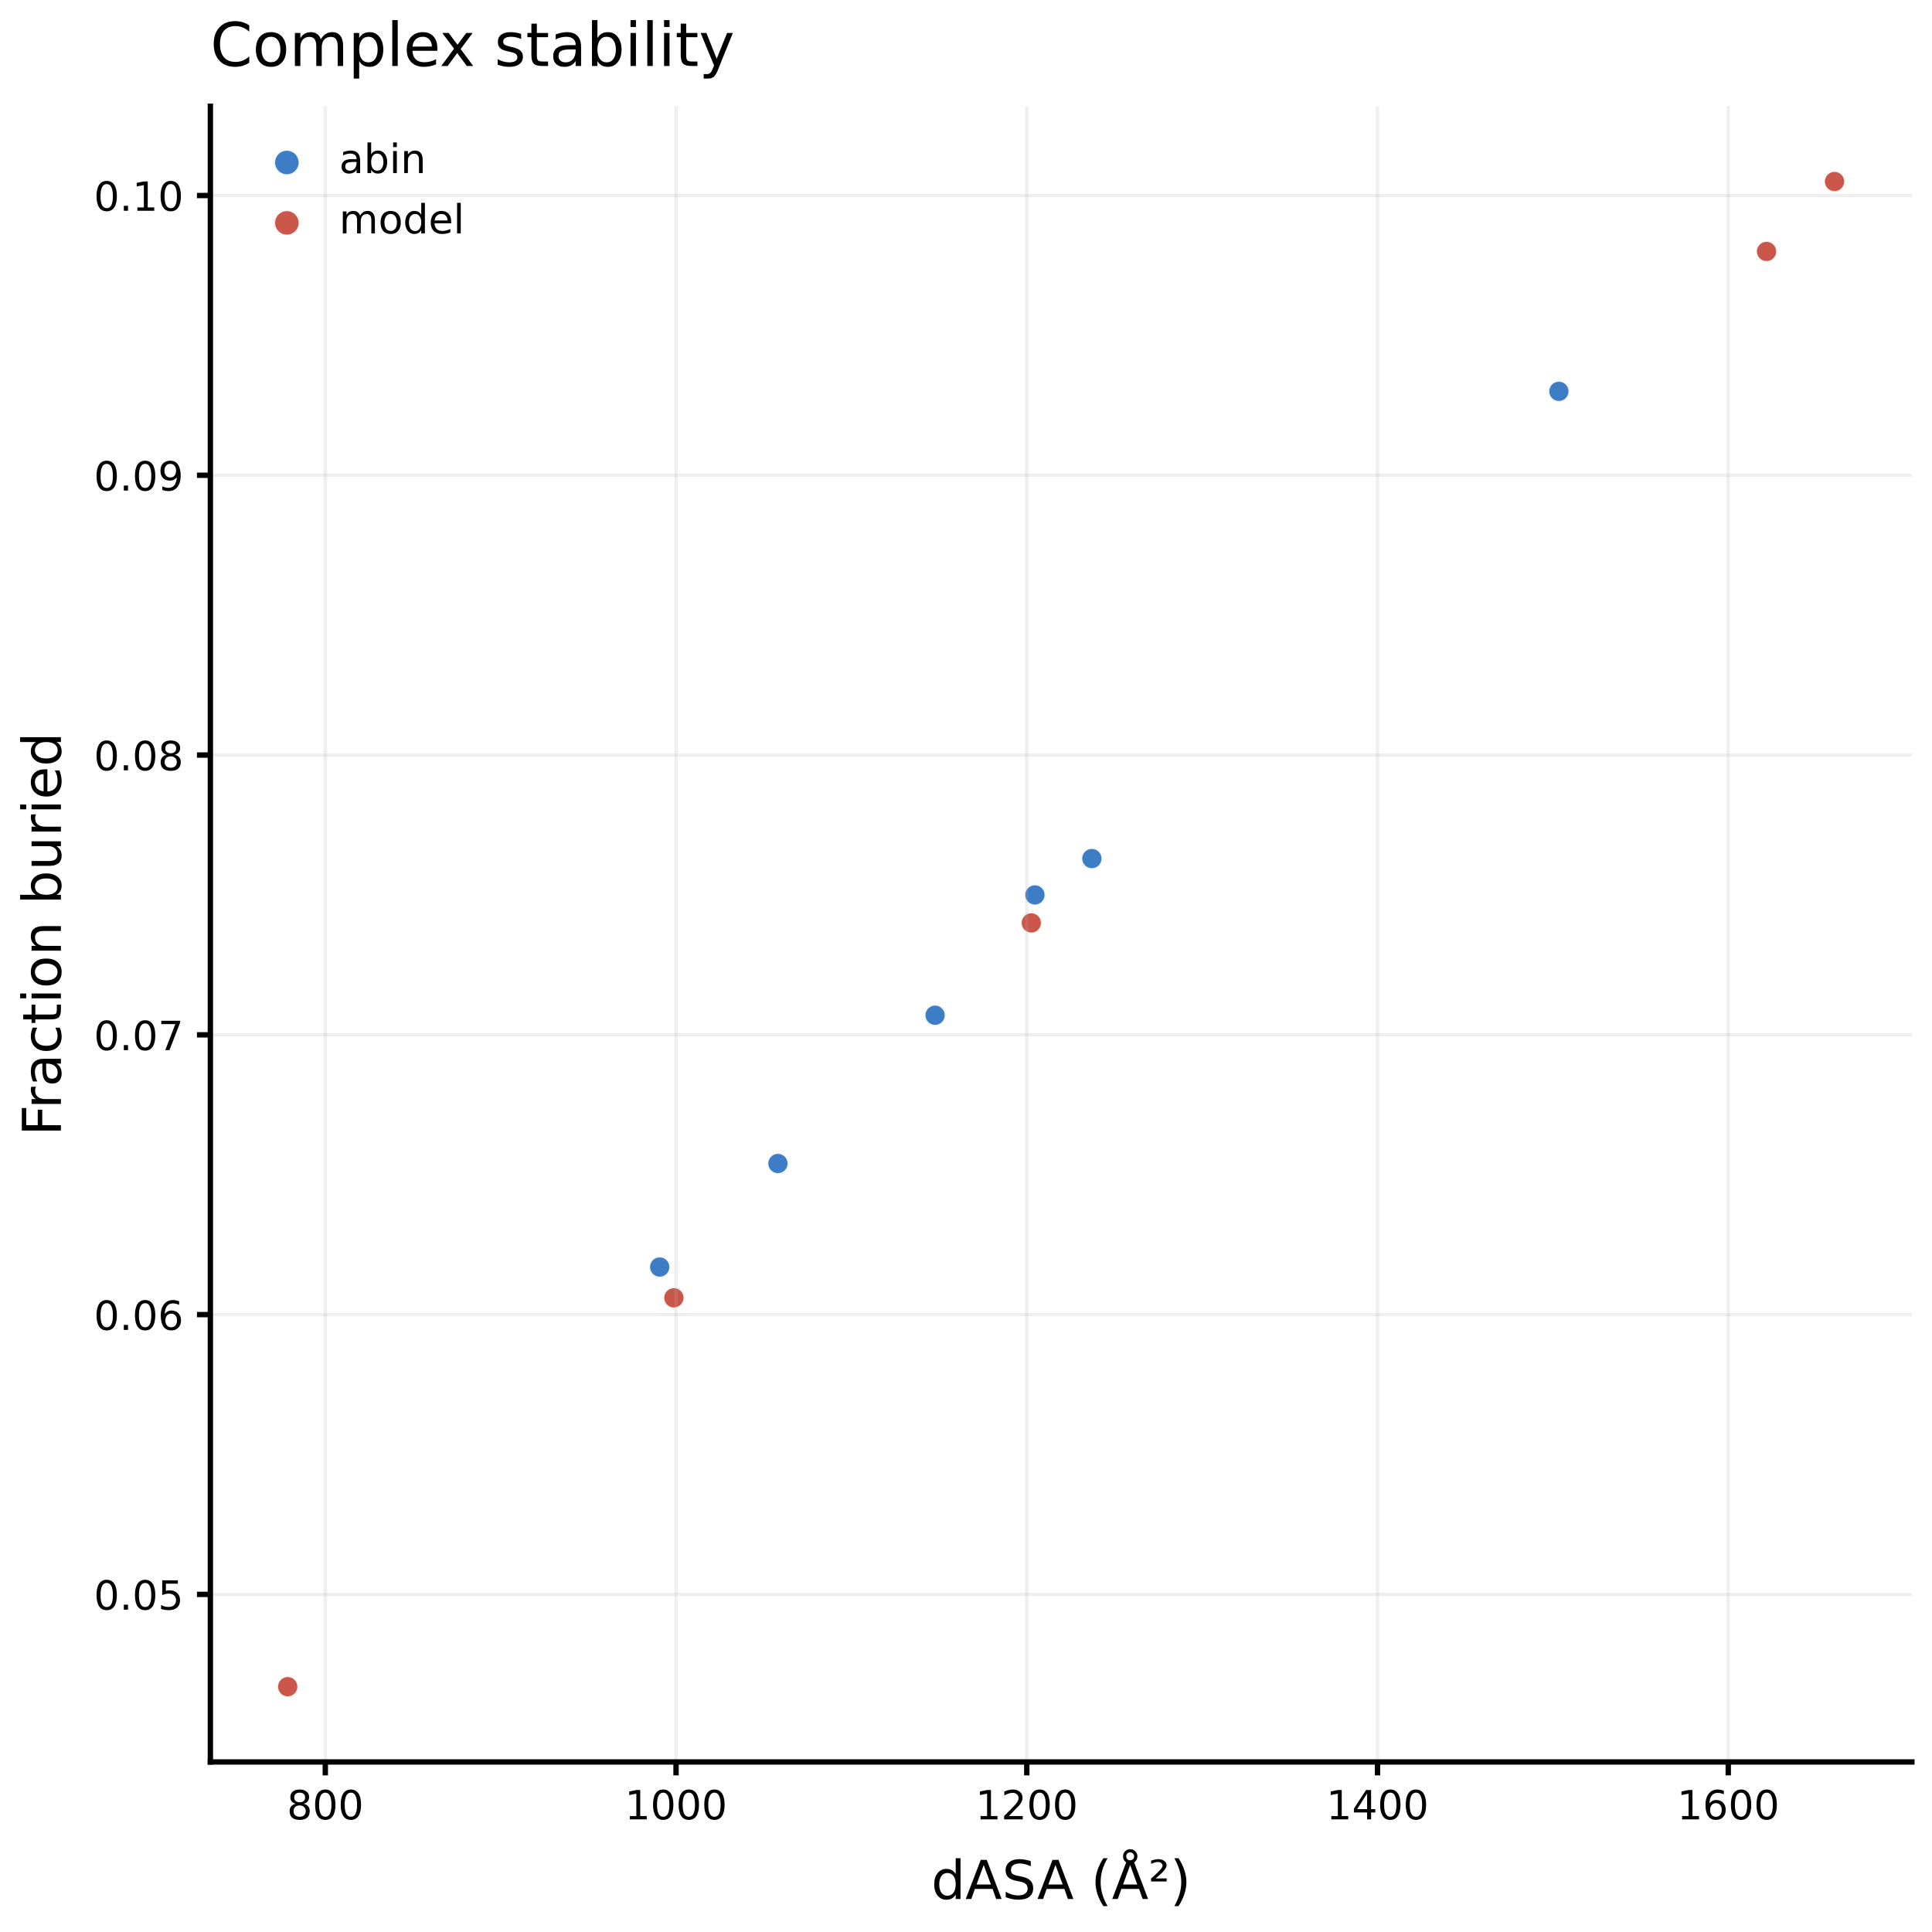
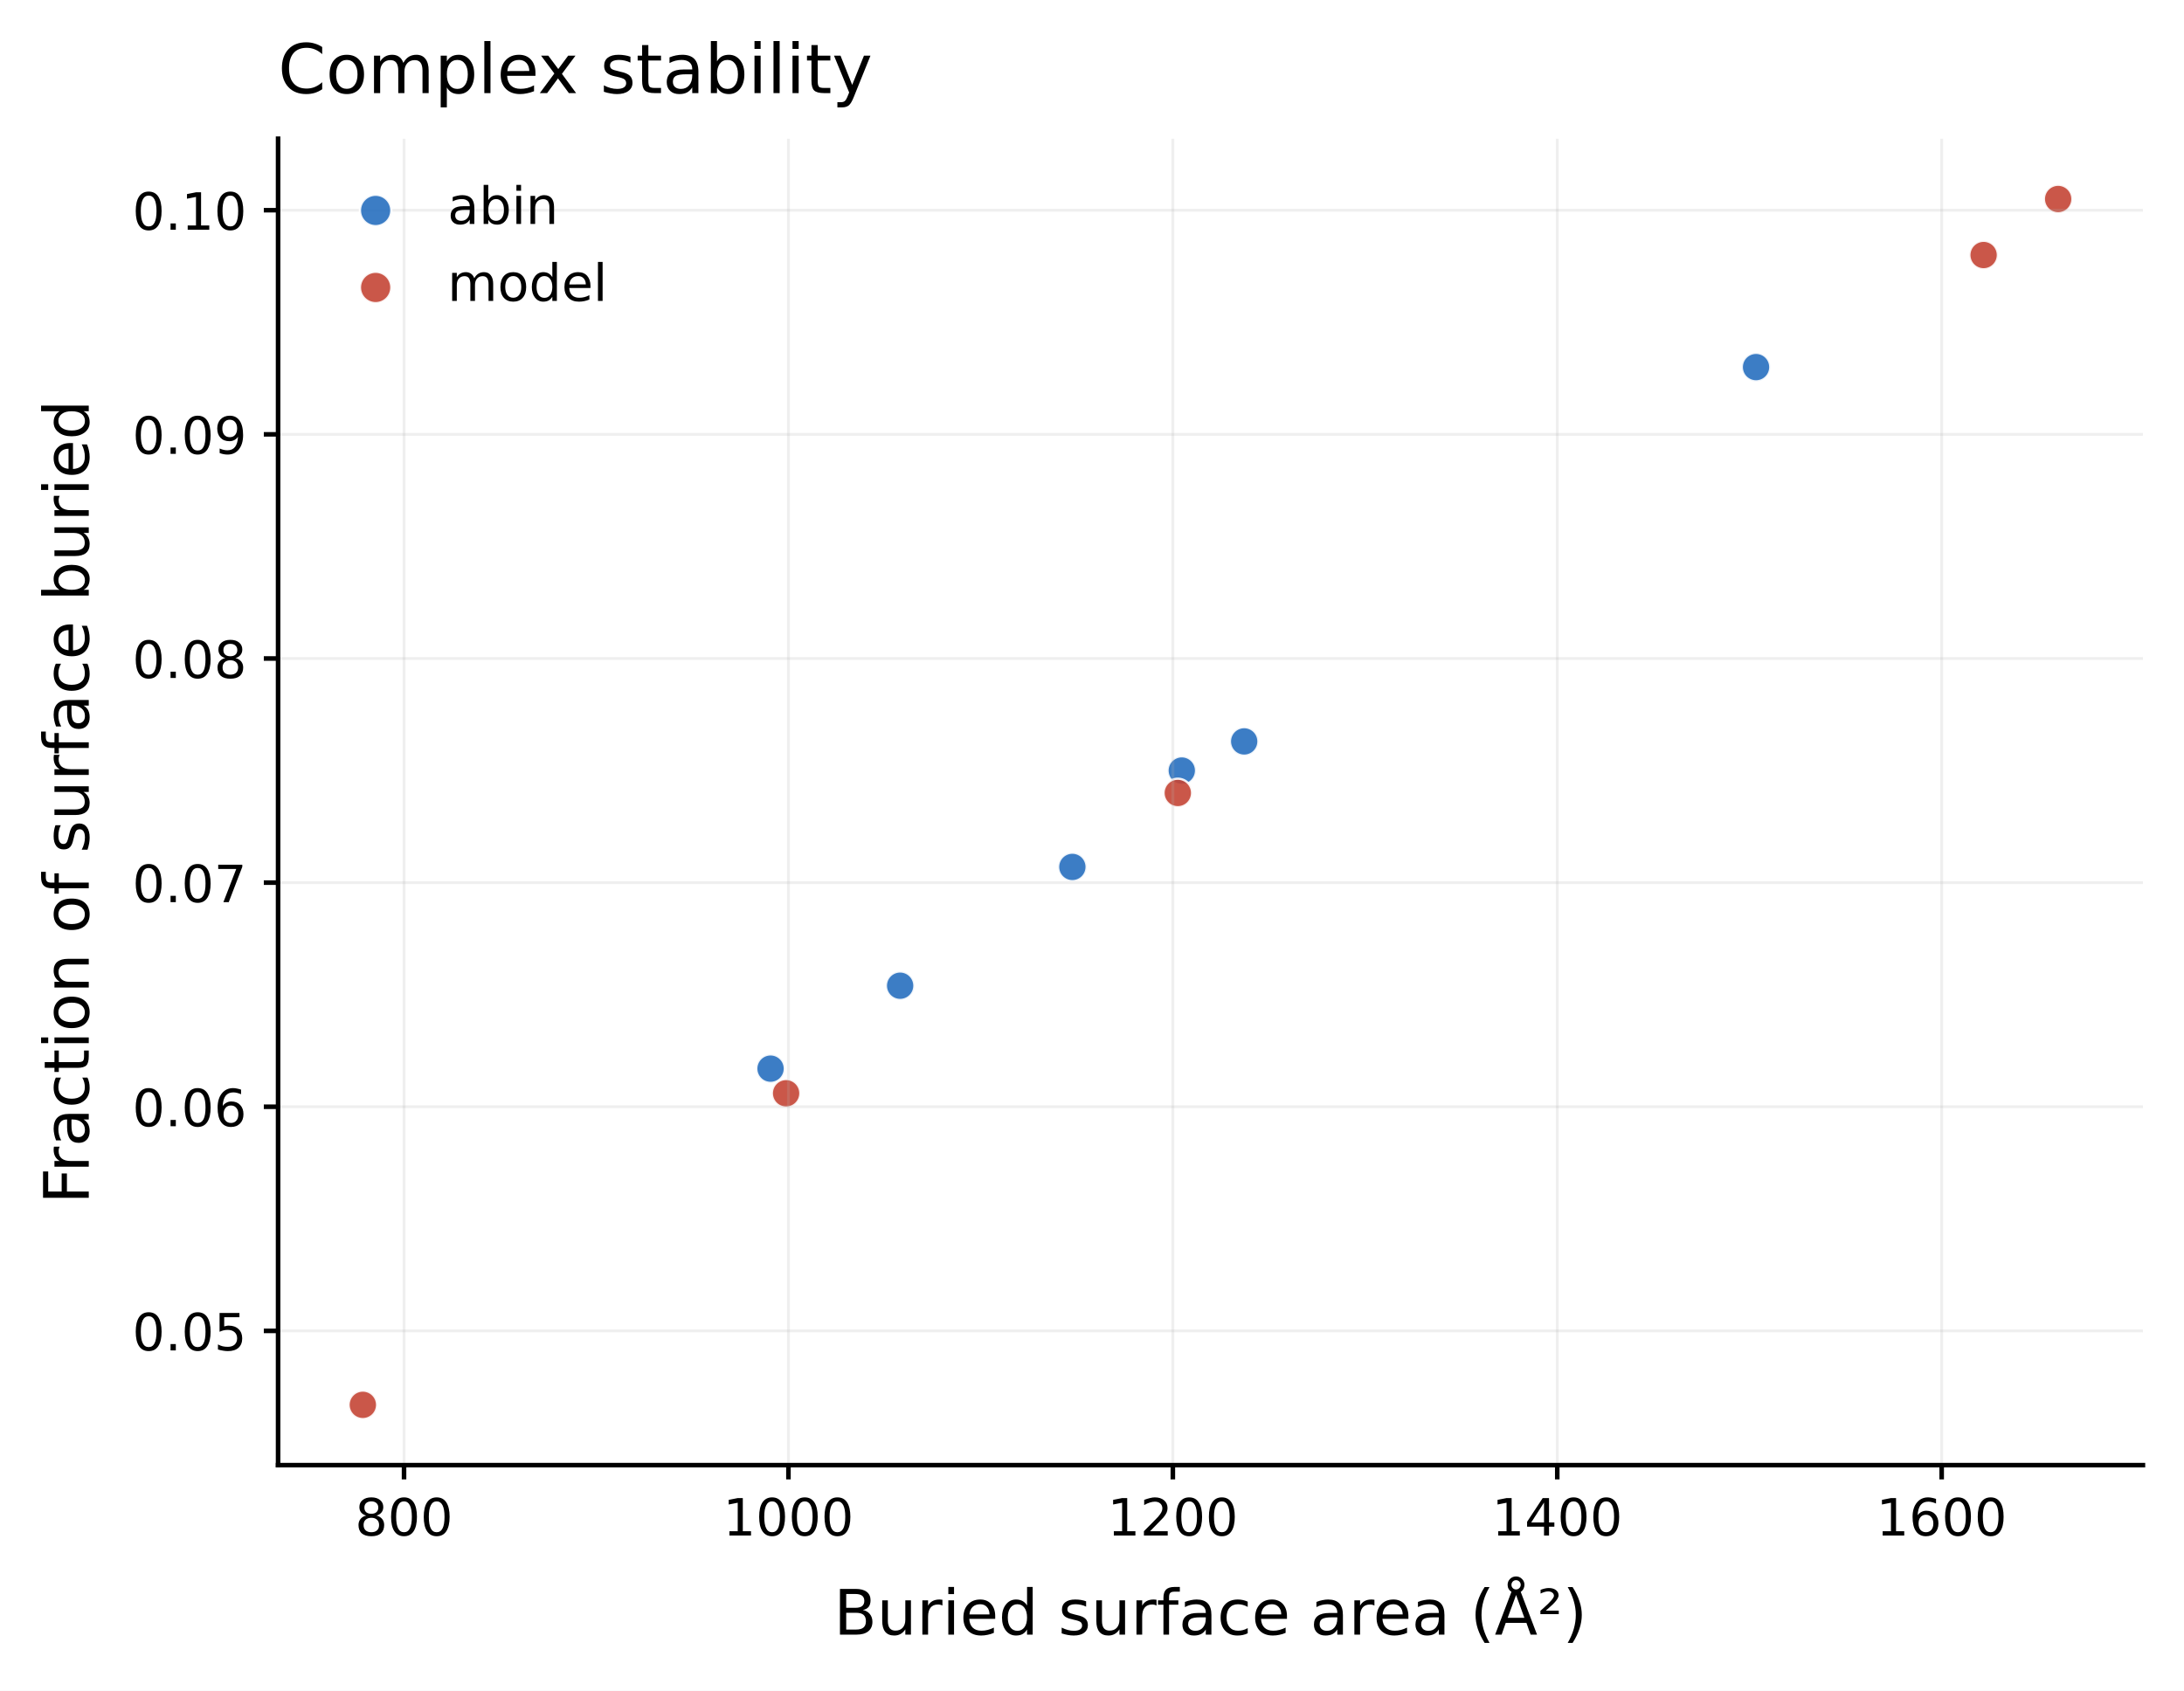
- <svg xmlns="http://www.w3.org/2000/svg" xmlns:xlink="http://www.w3.org/1999/xlink" width="288pt" height="288pt" viewBox="0 0 288 288" version="1.1">
+ <svg xmlns="http://www.w3.org/2000/svg" xmlns:xlink="http://www.w3.org/1999/xlink" width="382.8pt" height="296.4pt" viewBox="0 0 382.8 296.4" version="1.1">
  <defs>
    <style type="text/css">*{stroke-linejoin: round; stroke-linecap: butt}</style>
  </defs>
  <g id="figure_1">
    <g id="patch_1">
-       <path d="M 0 288  L 288 288  L 288 0  L 0 0  z " style="fill: #ffffff" />
+       <path d="M 0 296.4  L 382.8 296.4  L 382.8 0  L 0 0  z " style="fill: #ffffff" />
    </g>
    <g id="axes_1">
      <g id="patch_2">
-         <path d="M 31.36 262.652  L 285 262.652  L 285 15.839  L 31.36 15.839  z " style="fill: #ffffff" />
+         <path d="M 48.74 256.846  L 375.6 256.846  L 375.6 24.318  L 48.74 24.318  z " style="fill: #ffffff" />
      </g>
      <g id="PathCollection_1">
        <defs>
-           <path id="m18f201b240" d="M 0 1.581  C 0.419 1.581 0.822 1.415 1.118 1.118  C 1.415 0.822 1.581 0.419 1.581 0  C 1.581 -0.419 1.415 -0.822 1.118 -1.118  C 0.822 -1.415 0.419 -1.581 0 -1.581  C -0.419 -1.581 -0.822 -1.415 -1.118 -1.118  C -1.415 -0.822 -1.581 -0.419 -1.581 0  C -1.581 0.419 -1.415 0.822 -1.118 1.118  C -0.822 1.415 -0.419 1.581 0 1.581  z " style="stroke: #ffffff; stroke-opacity: 0.9; stroke-width: 0.3" />
+           <path id="m91a8f64bee" d="M 0 2.5  C 0.663 2.5 1.299 2.237 1.768 1.768  C 2.237 1.299 2.5 0.663 2.5 0  C 2.5 -0.663 2.237 -1.299 1.768 -1.768  C 1.299 -2.237 0.663 -2.5 0 -2.5  C -0.663 -2.5 -1.299 -2.237 -1.768 -1.768  C -2.237 -1.299 -2.5 -0.663 -2.5 0  C -2.5 0.663 -2.237 1.299 -1.768 1.768  C -1.299 2.237 -0.663 2.5 0 2.5  z " style="stroke: #ffffff; stroke-opacity: 0.9; stroke-width: 0.4" />
        </defs>
-         <g clip-path="url(#p5e5a964218)">
-           <use xlink:href="#m18f201b240" x="98.342" y="188.875" style="fill: #276fbf; fill-opacity: 0.9; stroke: #ffffff; stroke-opacity: 0.9; stroke-width: 0.3" />
-           <use xlink:href="#m18f201b240" x="232.38" y="58.337" style="fill: #276fbf; fill-opacity: 0.9; stroke: #ffffff; stroke-opacity: 0.9; stroke-width: 0.3" />
-           <use xlink:href="#m18f201b240" x="139.393" y="151.34" style="fill: #276fbf; fill-opacity: 0.9; stroke: #ffffff; stroke-opacity: 0.9; stroke-width: 0.3" />
-           <use xlink:href="#m18f201b240" x="162.761" y="127.985" style="fill: #276fbf; fill-opacity: 0.9; stroke: #ffffff; stroke-opacity: 0.9; stroke-width: 0.3" />
-           <use xlink:href="#m18f201b240" x="154.276" y="133.406" style="fill: #276fbf; fill-opacity: 0.9; stroke: #ffffff; stroke-opacity: 0.9; stroke-width: 0.3" />
-           <use xlink:href="#m18f201b240" x="115.967" y="173.444" style="fill: #276fbf; fill-opacity: 0.9; stroke: #ffffff; stroke-opacity: 0.9; stroke-width: 0.3" />
+         <g clip-path="url(#pd7ed6592ba)">
+           <use xlink:href="#m91a8f64bee" x="135.058" y="187.339" style="fill: #276fbf; fill-opacity: 0.9; stroke: #ffffff; stroke-opacity: 0.9; stroke-width: 0.4" />
+           <use xlink:href="#m91a8f64bee" x="307.79" y="64.356" style="fill: #276fbf; fill-opacity: 0.9; stroke: #ffffff; stroke-opacity: 0.9; stroke-width: 0.4" />
+           <use xlink:href="#m91a8f64bee" x="187.959" y="151.977" style="fill: #276fbf; fill-opacity: 0.9; stroke: #ffffff; stroke-opacity: 0.9; stroke-width: 0.4" />
+           <use xlink:href="#m91a8f64bee" x="218.074" y="129.973" style="fill: #276fbf; fill-opacity: 0.9; stroke: #ffffff; stroke-opacity: 0.9; stroke-width: 0.4" />
+           <use xlink:href="#m91a8f64bee" x="207.138" y="135.081" style="fill: #276fbf; fill-opacity: 0.9; stroke: #ffffff; stroke-opacity: 0.9; stroke-width: 0.4" />
+           <use xlink:href="#m91a8f64bee" x="157.771" y="172.801" style="fill: #276fbf; fill-opacity: 0.9; stroke: #ffffff; stroke-opacity: 0.9; stroke-width: 0.4" />
        </g>
      </g>
      <g id="PathCollection_2">
        <defs>
-           <path id="mdb14653dce" d="M 0 1.581  C 0.419 1.581 0.822 1.415 1.118 1.118  C 1.415 0.822 1.581 0.419 1.581 0  C 1.581 -0.419 1.415 -0.822 1.118 -1.118  C 0.822 -1.415 0.419 -1.581 0 -1.581  C -0.419 -1.581 -0.822 -1.415 -1.118 -1.118  C -1.415 -0.822 -1.581 -0.419 -1.581 0  C -1.581 0.419 -1.415 0.822 -1.118 1.118  C -0.822 1.415 -0.419 1.581 0 1.581  z " style="stroke: #ffffff; stroke-opacity: 0.9; stroke-width: 0.3" />
+           <path id="m5094b36514" d="M 0 2.5  C 0.663 2.5 1.299 2.237 1.768 1.768  C 2.237 1.299 2.5 0.663 2.5 0  C 2.5 -0.663 2.237 -1.299 1.768 -1.768  C 1.299 -2.237 0.663 -2.5 0 -2.5  C -0.663 -2.5 -1.299 -2.237 -1.768 -1.768  C -2.237 -1.299 -2.5 -0.663 -2.5 0  C -2.5 0.663 -2.237 1.299 -1.768 1.768  C -1.299 2.237 -0.663 2.5 0 2.5  z " style="stroke: #ffffff; stroke-opacity: 0.9; stroke-width: 0.4" />
        </defs>
-         <g clip-path="url(#p5e5a964218)">
-           <use xlink:href="#mdb14653dce" x="153.735" y="137.577" style="fill: #c44536; fill-opacity: 0.9; stroke: #ffffff; stroke-opacity: 0.9; stroke-width: 0.3" />
-           <use xlink:href="#mdb14653dce" x="273.471" y="27.058" style="fill: #c44536; fill-opacity: 0.9; stroke: #ffffff; stroke-opacity: 0.9; stroke-width: 0.3" />
-           <use xlink:href="#mdb14653dce" x="263.333" y="37.484" style="fill: #c44536; fill-opacity: 0.9; stroke: #ffffff; stroke-opacity: 0.9; stroke-width: 0.3" />
-           <use xlink:href="#mdb14653dce" x="42.889" y="251.433" style="fill: #c44536; fill-opacity: 0.9; stroke: #ffffff; stroke-opacity: 0.9; stroke-width: 0.3" />
-           <use xlink:href="#mdb14653dce" x="100.457" y="193.462" style="fill: #c44536; fill-opacity: 0.9; stroke: #ffffff; stroke-opacity: 0.9; stroke-width: 0.3" />
+         <g clip-path="url(#pd7ed6592ba)">
+           <use xlink:href="#m5094b36514" x="206.441" y="139.01" style="fill: #c44536; fill-opacity: 0.9; stroke: #ffffff; stroke-opacity: 0.9; stroke-width: 0.4" />
+           <use xlink:href="#m5094b36514" x="360.742" y="34.888" style="fill: #c44536; fill-opacity: 0.9; stroke: #ffffff; stroke-opacity: 0.9; stroke-width: 0.4" />
+           <use xlink:href="#m5094b36514" x="347.678" y="44.71" style="fill: #c44536; fill-opacity: 0.9; stroke: #ffffff; stroke-opacity: 0.9; stroke-width: 0.4" />
+           <use xlink:href="#m5094b36514" x="63.597" y="246.276" style="fill: #c44536; fill-opacity: 0.9; stroke: #ffffff; stroke-opacity: 0.9; stroke-width: 0.4" />
+           <use xlink:href="#m5094b36514" x="137.783" y="191.661" style="fill: #c44536; fill-opacity: 0.9; stroke: #ffffff; stroke-opacity: 0.9; stroke-width: 0.4" />
        </g>
      </g>
      <g id="matplotlib.axis_1">
        <g id="xtick_1">
          <g id="line2d_1">
-             <path d="M 48.492 262.652  L 48.492 15.839  " clip-path="url(#p5e5a964218)" style="fill: none; stroke: #b0b0b0; stroke-opacity: 0.2; stroke-width: 0.5; stroke-linecap: square" />
+             <path d="M 70.817 256.846  L 70.817 24.318  " clip-path="url(#pd7ed6592ba)" style="fill: none; stroke: #b0b0b0; stroke-opacity: 0.2; stroke-width: 0.5; stroke-linecap: square" />
          </g>
          <g id="line2d_2">
            <defs>
-               <path id="ma08e19ce11" d="M 0 0  L 0 2  " style="stroke: #000000; stroke-width: 0.8" />
+               <path id="m68f46b5d06" d="M 0 0  L 0 2.5  " style="stroke: #000000; stroke-width: 0.8" />
            </defs>
            <g>
-               <use xlink:href="#ma08e19ce11" x="48.492" y="262.652" style="stroke: #000000; stroke-width: 0.8" />
+               <use xlink:href="#m68f46b5d06" x="70.817" y="256.846" style="stroke: #000000; stroke-width: 0.8" />
            </g>
          </g>
          <g id="text_1">
-             <text style="font-size: 6px; font-family: 'DejaVu Sans', 'Bitstream Vera Sans', 'Computer Modern Sans Serif', 'Lucida Grande', 'Verdana', 'Geneva', 'Lucid', 'Arial', 'Helvetica', 'Avant Garde', sans-serif; text-anchor: middle" x="48.492" y="271.21" transform="rotate(-0 48.49157 271.2102)">800</text>
+             <text style="font-size: 9px; font-family: 'DejaVu Sans', 'Bitstream Vera Sans', 'Computer Modern Sans Serif', 'Lucida Grande', 'Verdana', 'Geneva', 'Lucid', 'Arial', 'Helvetica', 'Avant Garde', sans-serif; text-anchor: middle" x="70.817" y="269.184" transform="rotate(-0 70.81668 269.1837)">800</text>
          </g>
        </g>
        <g id="xtick_2">
          <g id="line2d_3">
-             <path d="M 100.776 262.652  L 100.776 15.839  " clip-path="url(#p5e5a964218)" style="fill: none; stroke: #b0b0b0; stroke-opacity: 0.2; stroke-width: 0.5; stroke-linecap: square" />
+             <path d="M 138.194 256.846  L 138.194 24.318  " clip-path="url(#pd7ed6592ba)" style="fill: none; stroke: #b0b0b0; stroke-opacity: 0.2; stroke-width: 0.5; stroke-linecap: square" />
          </g>
          <g id="line2d_4">
            <g>
-               <use xlink:href="#ma08e19ce11" x="100.776" y="262.652" style="stroke: #000000; stroke-width: 0.8" />
+               <use xlink:href="#m68f46b5d06" x="138.194" y="256.846" style="stroke: #000000; stroke-width: 0.8" />
            </g>
          </g>
          <g id="text_2">
-             <text style="font-size: 6px; font-family: 'DejaVu Sans', 'Bitstream Vera Sans', 'Computer Modern Sans Serif', 'Lucida Grande', 'Verdana', 'Geneva', 'Lucid', 'Arial', 'Helvetica', 'Avant Garde', sans-serif; text-anchor: middle" x="100.776" y="271.21" transform="rotate(-0 100.7758 271.2102)">1000</text>
+             <text style="font-size: 9px; font-family: 'DejaVu Sans', 'Bitstream Vera Sans', 'Computer Modern Sans Serif', 'Lucida Grande', 'Verdana', 'Geneva', 'Lucid', 'Arial', 'Helvetica', 'Avant Garde', sans-serif; text-anchor: middle" x="138.194" y="269.184" transform="rotate(-0 138.1942 269.1837)">1000</text>
          </g>
        </g>
        <g id="xtick_3">
          <g id="line2d_5">
-             <path d="M 153.06 262.652  L 153.06 15.839  " clip-path="url(#p5e5a964218)" style="fill: none; stroke: #b0b0b0; stroke-opacity: 0.2; stroke-width: 0.5; stroke-linecap: square" />
+             <path d="M 205.572 256.846  L 205.572 24.318  " clip-path="url(#pd7ed6592ba)" style="fill: none; stroke: #b0b0b0; stroke-opacity: 0.2; stroke-width: 0.5; stroke-linecap: square" />
          </g>
          <g id="line2d_6">
            <g>
-               <use xlink:href="#ma08e19ce11" x="153.06" y="262.652" style="stroke: #000000; stroke-width: 0.8" />
+               <use xlink:href="#m68f46b5d06" x="205.572" y="256.846" style="stroke: #000000; stroke-width: 0.8" />
            </g>
          </g>
          <g id="text_3">
-             <text style="font-size: 6px; font-family: 'DejaVu Sans', 'Bitstream Vera Sans', 'Computer Modern Sans Serif', 'Lucida Grande', 'Verdana', 'Geneva', 'Lucid', 'Arial', 'Helvetica', 'Avant Garde', sans-serif; text-anchor: middle" x="153.06" y="271.21" transform="rotate(-0 153.0601 271.2102)">1200</text>
+             <text style="font-size: 9px; font-family: 'DejaVu Sans', 'Bitstream Vera Sans', 'Computer Modern Sans Serif', 'Lucida Grande', 'Verdana', 'Geneva', 'Lucid', 'Arial', 'Helvetica', 'Avant Garde', sans-serif; text-anchor: middle" x="205.572" y="269.184" transform="rotate(-0 205.5718 269.1837)">1200</text>
          </g>
        </g>
        <g id="xtick_4">
          <g id="line2d_7">
-             <path d="M 205.344 262.652  L 205.344 15.839  " clip-path="url(#p5e5a964218)" style="fill: none; stroke: #b0b0b0; stroke-opacity: 0.2; stroke-width: 0.5; stroke-linecap: square" />
+             <path d="M 272.949 256.846  L 272.949 24.318  " clip-path="url(#pd7ed6592ba)" style="fill: none; stroke: #b0b0b0; stroke-opacity: 0.2; stroke-width: 0.5; stroke-linecap: square" />
          </g>
          <g id="line2d_8">
            <g>
-               <use xlink:href="#ma08e19ce11" x="205.344" y="262.652" style="stroke: #000000; stroke-width: 0.8" />
+               <use xlink:href="#m68f46b5d06" x="272.949" y="256.846" style="stroke: #000000; stroke-width: 0.8" />
            </g>
          </g>
          <g id="text_4">
-             <text style="font-size: 6px; font-family: 'DejaVu Sans', 'Bitstream Vera Sans', 'Computer Modern Sans Serif', 'Lucida Grande', 'Verdana', 'Geneva', 'Lucid', 'Arial', 'Helvetica', 'Avant Garde', sans-serif; text-anchor: middle" x="205.344" y="271.21" transform="rotate(-0 205.3443 271.2102)">1400</text>
+             <text style="font-size: 9px; font-family: 'DejaVu Sans', 'Bitstream Vera Sans', 'Computer Modern Sans Serif', 'Lucida Grande', 'Verdana', 'Geneva', 'Lucid', 'Arial', 'Helvetica', 'Avant Garde', sans-serif; text-anchor: middle" x="272.949" y="269.184" transform="rotate(-0 272.9493 269.1837)">1400</text>
          </g>
        </g>
        <g id="xtick_5">
          <g id="line2d_9">
-             <path d="M 257.629 262.652  L 257.629 15.839  " clip-path="url(#p5e5a964218)" style="fill: none; stroke: #b0b0b0; stroke-opacity: 0.2; stroke-width: 0.5; stroke-linecap: square" />
+             <path d="M 340.327 256.846  L 340.327 24.318  " clip-path="url(#pd7ed6592ba)" style="fill: none; stroke: #b0b0b0; stroke-opacity: 0.2; stroke-width: 0.5; stroke-linecap: square" />
          </g>
          <g id="line2d_10">
            <g>
-               <use xlink:href="#ma08e19ce11" x="257.629" y="262.652" style="stroke: #000000; stroke-width: 0.8" />
+               <use xlink:href="#m68f46b5d06" x="340.327" y="256.846" style="stroke: #000000; stroke-width: 0.8" />
            </g>
          </g>
          <g id="text_5">
-             <text style="font-size: 6px; font-family: 'DejaVu Sans', 'Bitstream Vera Sans', 'Computer Modern Sans Serif', 'Lucida Grande', 'Verdana', 'Geneva', 'Lucid', 'Arial', 'Helvetica', 'Avant Garde', sans-serif; text-anchor: middle" x="257.629" y="271.21" transform="rotate(-0 257.6286 271.2102)">1600</text>
+             <text style="font-size: 9px; font-family: 'DejaVu Sans', 'Bitstream Vera Sans', 'Computer Modern Sans Serif', 'Lucida Grande', 'Verdana', 'Geneva', 'Lucid', 'Arial', 'Helvetica', 'Avant Garde', sans-serif; text-anchor: middle" x="340.327" y="269.184" transform="rotate(-0 340.3269 269.1837)">1600</text>
          </g>
        </g>
        <g id="text_6">
-           <text style="font-size: 8px; font-family: 'DejaVu Sans', 'Bitstream Vera Sans', 'Computer Modern Sans Serif', 'Lucida Grande', 'Verdana', 'Geneva', 'Lucid', 'Arial', 'Helvetica', 'Avant Garde', sans-serif; text-anchor: middle" x="158.18" y="283.078" transform="rotate(-0 158.18 283.0779)">dASA (Å²)</text>
+           <text style="font-size: 11px; font-family: 'DejaVu Sans', 'Bitstream Vera Sans', 'Computer Modern Sans Serif', 'Lucida Grande', 'Verdana', 'Geneva', 'Lucid', 'Arial', 'Helvetica', 'Avant Garde', sans-serif; text-anchor: middle" x="212.17" y="286.557" transform="rotate(-0 212.1697 286.5569)">Buried surface area (Å²)</text>
        </g>
      </g>
      <g id="matplotlib.axis_2">
        <g id="ytick_1">
          <g id="line2d_11">
-             <path d="M 31.36 237.67  L 285 237.67  " clip-path="url(#p5e5a964218)" style="fill: none; stroke: #b0b0b0; stroke-opacity: 0.2; stroke-width: 0.5; stroke-linecap: square" />
+             <path d="M 48.74 233.31  L 375.6 233.31  " clip-path="url(#pd7ed6592ba)" style="fill: none; stroke: #b0b0b0; stroke-opacity: 0.2; stroke-width: 0.5; stroke-linecap: square" />
          </g>
          <g id="line2d_12">
            <defs>
-               <path id="m33698c657a" d="M 0 0  L -2 0  " style="stroke: #000000; stroke-width: 0.8" />
+               <path id="m9a832a583e" d="M 0 0  L -2.5 0  " style="stroke: #000000; stroke-width: 0.8" />
            </defs>
            <g>
-               <use xlink:href="#m33698c657a" x="31.36" y="237.67" style="stroke: #000000; stroke-width: 0.8" />
+               <use xlink:href="#m9a832a583e" x="48.74" y="233.31" style="stroke: #000000; stroke-width: 0.8" />
            </g>
          </g>
          <g id="text_7">
-             <text style="font-size: 6px; font-family: 'DejaVu Sans', 'Bitstream Vera Sans', 'Computer Modern Sans Serif', 'Lucida Grande', 'Verdana', 'Geneva', 'Lucid', 'Arial', 'Helvetica', 'Avant Garde', sans-serif; text-anchor: end" x="27.36" y="239.949" transform="rotate(-0 27.36024 239.9494)">0.05</text>
+             <text style="font-size: 9px; font-family: 'DejaVu Sans', 'Bitstream Vera Sans', 'Computer Modern Sans Serif', 'Lucida Grande', 'Verdana', 'Geneva', 'Lucid', 'Arial', 'Helvetica', 'Avant Garde', sans-serif; text-anchor: end" x="43.24" y="236.729" transform="rotate(-0 43.23992 236.7291)">0.05</text>
          </g>
        </g>
        <g id="ytick_2">
          <g id="line2d_13">
-             <path d="M 31.36 195.965  L 285 195.965  " clip-path="url(#p5e5a964218)" style="fill: none; stroke: #b0b0b0; stroke-opacity: 0.2; stroke-width: 0.5; stroke-linecap: square" />
+             <path d="M 48.74 194.019  L 375.6 194.019  " clip-path="url(#pd7ed6592ba)" style="fill: none; stroke: #b0b0b0; stroke-opacity: 0.2; stroke-width: 0.5; stroke-linecap: square" />
          </g>
          <g id="line2d_14">
            <g>
-               <use xlink:href="#m33698c657a" x="31.36" y="195.965" style="stroke: #000000; stroke-width: 0.8" />
+               <use xlink:href="#m9a832a583e" x="48.74" y="194.019" style="stroke: #000000; stroke-width: 0.8" />
            </g>
          </g>
          <g id="text_8">
-             <text style="font-size: 6px; font-family: 'DejaVu Sans', 'Bitstream Vera Sans', 'Computer Modern Sans Serif', 'Lucida Grande', 'Verdana', 'Geneva', 'Lucid', 'Arial', 'Helvetica', 'Avant Garde', sans-serif; text-anchor: end" x="27.36" y="198.244" transform="rotate(-0 27.36024 198.2439)">0.06</text>
+             <text style="font-size: 9px; font-family: 'DejaVu Sans', 'Bitstream Vera Sans', 'Computer Modern Sans Serif', 'Lucida Grande', 'Verdana', 'Geneva', 'Lucid', 'Arial', 'Helvetica', 'Avant Garde', sans-serif; text-anchor: end" x="43.24" y="197.438" transform="rotate(-0 43.23992 197.4375)">0.06</text>
          </g>
        </g>
        <g id="ytick_3">
          <g id="line2d_15">
-             <path d="M 31.36 154.259  L 285 154.259  " clip-path="url(#p5e5a964218)" style="fill: none; stroke: #b0b0b0; stroke-opacity: 0.2; stroke-width: 0.5; stroke-linecap: square" />
+             <path d="M 48.74 154.727  L 375.6 154.727  " clip-path="url(#pd7ed6592ba)" style="fill: none; stroke: #b0b0b0; stroke-opacity: 0.2; stroke-width: 0.5; stroke-linecap: square" />
          </g>
          <g id="line2d_16">
            <g>
-               <use xlink:href="#m33698c657a" x="31.36" y="154.259" style="stroke: #000000; stroke-width: 0.8" />
+               <use xlink:href="#m9a832a583e" x="48.74" y="154.727" style="stroke: #000000; stroke-width: 0.8" />
            </g>
          </g>
          <g id="text_9">
-             <text style="font-size: 6px; font-family: 'DejaVu Sans', 'Bitstream Vera Sans', 'Computer Modern Sans Serif', 'Lucida Grande', 'Verdana', 'Geneva', 'Lucid', 'Arial', 'Helvetica', 'Avant Garde', sans-serif; text-anchor: end" x="27.36" y="156.538" transform="rotate(-0 27.36024 156.5385)">0.07</text>
+             <text style="font-size: 9px; font-family: 'DejaVu Sans', 'Bitstream Vera Sans', 'Computer Modern Sans Serif', 'Lucida Grande', 'Verdana', 'Geneva', 'Lucid', 'Arial', 'Helvetica', 'Avant Garde', sans-serif; text-anchor: end" x="43.24" y="158.146" transform="rotate(-0 43.23992 158.1459)">0.07</text>
          </g>
        </g>
        <g id="ytick_4">
          <g id="line2d_17">
-             <path d="M 31.36 112.554  L 285 112.554  " clip-path="url(#p5e5a964218)" style="fill: none; stroke: #b0b0b0; stroke-opacity: 0.2; stroke-width: 0.5; stroke-linecap: square" />
+             <path d="M 48.74 115.435  L 375.6 115.435  " clip-path="url(#pd7ed6592ba)" style="fill: none; stroke: #b0b0b0; stroke-opacity: 0.2; stroke-width: 0.5; stroke-linecap: square" />
          </g>
          <g id="line2d_18">
            <g>
-               <use xlink:href="#m33698c657a" x="31.36" y="112.554" style="stroke: #000000; stroke-width: 0.8" />
+               <use xlink:href="#m9a832a583e" x="48.74" y="115.435" style="stroke: #000000; stroke-width: 0.8" />
            </g>
          </g>
          <g id="text_10">
-             <text style="font-size: 6px; font-family: 'DejaVu Sans', 'Bitstream Vera Sans', 'Computer Modern Sans Serif', 'Lucida Grande', 'Verdana', 'Geneva', 'Lucid', 'Arial', 'Helvetica', 'Avant Garde', sans-serif; text-anchor: end" x="27.36" y="114.833" transform="rotate(-0 27.36024 114.833)">0.08</text>
+             <text style="font-size: 9px; font-family: 'DejaVu Sans', 'Bitstream Vera Sans', 'Computer Modern Sans Serif', 'Lucida Grande', 'Verdana', 'Geneva', 'Lucid', 'Arial', 'Helvetica', 'Avant Garde', sans-serif; text-anchor: end" x="43.24" y="118.854" transform="rotate(-0 43.23992 118.8543)">0.08</text>
          </g>
        </g>
        <g id="ytick_5">
          <g id="line2d_19">
-             <path d="M 31.36 70.848  L 285 70.848  " clip-path="url(#p5e5a964218)" style="fill: none; stroke: #b0b0b0; stroke-opacity: 0.2; stroke-width: 0.5; stroke-linecap: square" />
+             <path d="M 48.74 76.144  L 375.6 76.144  " clip-path="url(#pd7ed6592ba)" style="fill: none; stroke: #b0b0b0; stroke-opacity: 0.2; stroke-width: 0.5; stroke-linecap: square" />
          </g>
          <g id="line2d_20">
            <g>
-               <use xlink:href="#m33698c657a" x="31.36" y="70.848" style="stroke: #000000; stroke-width: 0.8" />
+               <use xlink:href="#m9a832a583e" x="48.74" y="76.144" style="stroke: #000000; stroke-width: 0.8" />
            </g>
          </g>
          <g id="text_11">
-             <text style="font-size: 6px; font-family: 'DejaVu Sans', 'Bitstream Vera Sans', 'Computer Modern Sans Serif', 'Lucida Grande', 'Verdana', 'Geneva', 'Lucid', 'Arial', 'Helvetica', 'Avant Garde', sans-serif; text-anchor: end" x="27.36" y="73.128" transform="rotate(-0 27.36024 73.12761)">0.09</text>
+             <text style="font-size: 9px; font-family: 'DejaVu Sans', 'Bitstream Vera Sans', 'Computer Modern Sans Serif', 'Lucida Grande', 'Verdana', 'Geneva', 'Lucid', 'Arial', 'Helvetica', 'Avant Garde', sans-serif; text-anchor: end" x="43.24" y="79.563" transform="rotate(-0 43.23992 79.5627)">0.09</text>
          </g>
        </g>
        <g id="ytick_6">
          <g id="line2d_21">
-             <path d="M 31.36 29.143  L 285 29.143  " clip-path="url(#p5e5a964218)" style="fill: none; stroke: #b0b0b0; stroke-opacity: 0.2; stroke-width: 0.5; stroke-linecap: square" />
+             <path d="M 48.74 36.852  L 375.6 36.852  " clip-path="url(#pd7ed6592ba)" style="fill: none; stroke: #b0b0b0; stroke-opacity: 0.2; stroke-width: 0.5; stroke-linecap: square" />
          </g>
          <g id="line2d_22">
            <g>
-               <use xlink:href="#m33698c657a" x="31.36" y="29.143" style="stroke: #000000; stroke-width: 0.8" />
+               <use xlink:href="#m9a832a583e" x="48.74" y="36.852" style="stroke: #000000; stroke-width: 0.8" />
            </g>
          </g>
          <g id="text_12">
-             <text style="font-size: 6px; font-family: 'DejaVu Sans', 'Bitstream Vera Sans', 'Computer Modern Sans Serif', 'Lucida Grande', 'Verdana', 'Geneva', 'Lucid', 'Arial', 'Helvetica', 'Avant Garde', sans-serif; text-anchor: end" x="27.36" y="31.422" transform="rotate(-0 27.36024 31.42217)">0.10</text>
+             <text style="font-size: 9px; font-family: 'DejaVu Sans', 'Bitstream Vera Sans', 'Computer Modern Sans Serif', 'Lucida Grande', 'Verdana', 'Geneva', 'Lucid', 'Arial', 'Helvetica', 'Avant Garde', sans-serif; text-anchor: end" x="43.24" y="40.271" transform="rotate(-0 43.23992 40.27109)">0.10</text>
          </g>
        </g>
        <g id="text_13">
-           <text style="font-size: 8px; font-family: 'DejaVu Sans', 'Bitstream Vera Sans', 'Computer Modern Sans Serif', 'Lucida Grande', 'Verdana', 'Geneva', 'Lucid', 'Arial', 'Helvetica', 'Avant Garde', sans-serif; text-anchor: middle" x="9.079" y="139.245" transform="rotate(-90 9.07899 139.2452)">Fraction buried</text>
+           <text style="font-size: 11px; font-family: 'DejaVu Sans', 'Bitstream Vera Sans', 'Computer Modern Sans Serif', 'Lucida Grande', 'Verdana', 'Geneva', 'Lucid', 'Arial', 'Helvetica', 'Avant Garde', sans-serif; text-anchor: middle" x="15.558" y="140.582" transform="rotate(-90 15.55828 140.582)">Fraction of surface buried</text>
        </g>
      </g>
      <g id="patch_3">
-         <path d="M 31.36 262.652  L 31.36 15.839  " style="fill: none; stroke: #000000; stroke-width: 0.8; stroke-linejoin: miter; stroke-linecap: square" />
+         <path d="M 48.74 256.846  L 48.74 24.318  " style="fill: none; stroke: #000000; stroke-width: 0.8; stroke-linejoin: miter; stroke-linecap: square" />
      </g>
      <g id="patch_4">
-         <path d="M 31.36 262.652  L 285 262.652  " style="fill: none; stroke: #000000; stroke-width: 0.8; stroke-linejoin: miter; stroke-linecap: square" />
+         <path d="M 48.74 256.846  L 375.6 256.846  " style="fill: none; stroke: #000000; stroke-width: 0.8; stroke-linejoin: miter; stroke-linecap: square" />
      </g>
      <g id="text_14">
-         <text style="font-size: 9px; font-family: 'DejaVu Sans', 'Bitstream Vera Sans', 'Computer Modern Sans Serif', 'Lucida Grande', 'Verdana', 'Geneva', 'Lucid', 'Arial', 'Helvetica', 'Avant Garde', sans-serif; text-anchor: start" x="31.36" y="9.839" transform="rotate(-0 31.36024 9.838834)">Complex stability</text>
+         <text style="font-size: 12px; font-family: 'DejaVu Sans', 'Bitstream Vera Sans', 'Computer Modern Sans Serif', 'Lucida Grande', 'Verdana', 'Geneva', 'Lucid', 'Arial', 'Helvetica', 'Avant Garde', sans-serif; text-anchor: start" x="48.74" y="16.318" transform="rotate(-0 48.73992 16.31812)">Complex stability</text>
      </g>
      <g id="legend_1">
        <g id="PathCollection_3">
          <defs>
-             <path id="mb332b070e0" d="M 0 1.897  C 0.503 1.897 0.986 1.697 1.342 1.342  C 1.697 0.986 1.897 0.503 1.897 0  C 1.897 -0.503 1.697 -0.986 1.342 -1.342  C 0.986 -1.697 0.503 -1.897 0 -1.897  C -0.503 -1.897 -0.986 -1.697 -1.342 -1.342  C -1.697 -0.986 -1.897 -0.503 -1.897 0  C -1.897 0.503 -1.697 0.986 -1.342 1.342  C -0.986 1.697 -0.503 1.897 0 1.897  z " style="stroke: #ffffff; stroke-opacity: 0.9; stroke-width: 0.3" />
+             <path id="m2deeb0a462" d="M 0 2.75  C 0.729 2.75 1.429 2.46 1.945 1.945  C 2.46 1.429 2.75 0.729 2.75 0  C 2.75 -0.729 2.46 -1.429 1.945 -1.945  C 1.429 -2.46 0.729 -2.75 0 -2.75  C -0.729 -2.75 -1.429 -2.46 -1.945 -1.945  C -2.46 -1.429 -2.75 -0.729 -2.75 0  C -2.75 0.729 -2.46 1.429 -1.945 1.945  C -1.429 2.46 -0.729 2.75 0 2.75  z " style="stroke: #ffffff; stroke-opacity: 0.9; stroke-width: 0.4" />
          </defs>
          <g>
-             <use xlink:href="#mb332b070e0" x="42.76" y="24.223" style="fill: #276fbf; fill-opacity: 0.9; stroke: #ffffff; stroke-opacity: 0.9; stroke-width: 0.3" />
+             <use xlink:href="#m2deeb0a462" x="65.84" y="36.894" style="fill: #276fbf; fill-opacity: 0.9; stroke: #ffffff; stroke-opacity: 0.9; stroke-width: 0.4" />
          </g>
        </g>
        <g id="text_15">
-           <text style="font-size: 6px; font-family: 'DejaVu Sans', 'Bitstream Vera Sans', 'Computer Modern Sans Serif', 'Lucida Grande', 'Verdana', 'Geneva', 'Lucid', 'Arial', 'Helvetica', 'Avant Garde', sans-serif; text-anchor: start" x="50.56" y="25.798" transform="rotate(-0 50.56024 25.7979)">abin</text>
+           <text style="font-size: 9px; font-family: 'DejaVu Sans', 'Bitstream Vera Sans', 'Computer Modern Sans Serif', 'Lucida Grande', 'Verdana', 'Geneva', 'Lucid', 'Arial', 'Helvetica', 'Avant Garde', sans-serif; text-anchor: start" x="78.44" y="39.257" transform="rotate(-0 78.43992 39.25672)">abin</text>
        </g>
        <g id="PathCollection_4">
          <defs>
-             <path id="ma0d279a3fa" d="M 0 1.897  C 0.503 1.897 0.986 1.697 1.342 1.342  C 1.697 0.986 1.897 0.503 1.897 0  C 1.897 -0.503 1.697 -0.986 1.342 -1.342  C 0.986 -1.697 0.503 -1.897 0 -1.897  C -0.503 -1.897 -0.986 -1.697 -1.342 -1.342  C -1.697 -0.986 -1.897 -0.503 -1.897 0  C -1.897 0.503 -1.697 0.986 -1.342 1.342  C -0.986 1.697 -0.503 1.897 0 1.897  z " style="stroke: #ffffff; stroke-opacity: 0.9; stroke-width: 0.3" />
+             <path id="maeda790720" d="M 0 2.75  C 0.729 2.75 1.429 2.46 1.945 1.945  C 2.46 1.429 2.75 0.729 2.75 0  C 2.75 -0.729 2.46 -1.429 1.945 -1.945  C 1.429 -2.46 0.729 -2.75 0 -2.75  C -0.729 -2.75 -1.429 -2.46 -1.945 -1.945  C -2.46 -1.429 -2.75 -0.729 -2.75 0  C -2.75 0.729 -2.46 1.429 -1.945 1.945  C -1.429 2.46 -0.729 2.75 0 2.75  z " style="stroke: #ffffff; stroke-opacity: 0.9; stroke-width: 0.4" />
          </defs>
          <g>
-             <use xlink:href="#ma0d279a3fa" x="42.76" y="33.223" style="fill: #c44536; fill-opacity: 0.9; stroke: #ffffff; stroke-opacity: 0.9; stroke-width: 0.3" />
+             <use xlink:href="#maeda790720" x="65.84" y="50.395" style="fill: #c44536; fill-opacity: 0.9; stroke: #ffffff; stroke-opacity: 0.9; stroke-width: 0.4" />
          </g>
        </g>
        <g id="text_16">
-           <text style="font-size: 6px; font-family: 'DejaVu Sans', 'Bitstream Vera Sans', 'Computer Modern Sans Serif', 'Lucida Grande', 'Verdana', 'Geneva', 'Lucid', 'Arial', 'Helvetica', 'Avant Garde', sans-serif; text-anchor: start" x="50.56" y="34.798" transform="rotate(-0 50.56024 34.79836)">model</text>
+           <text style="font-size: 9px; font-family: 'DejaVu Sans', 'Bitstream Vera Sans', 'Computer Modern Sans Serif', 'Lucida Grande', 'Verdana', 'Geneva', 'Lucid', 'Arial', 'Helvetica', 'Avant Garde', sans-serif; text-anchor: start" x="78.44" y="52.757" transform="rotate(-0 78.43992 52.75742)">model</text>
        </g>
      </g>
    </g>
  </g>
  <defs>
-     <clipPath id="p5e5a964218">
-       <rect x="31.36" y="15.839" width="253.64" height="246.813" />
+     <clipPath id="pd7ed6592ba">
+       <rect x="48.74" y="24.318" width="326.86" height="232.528" />
    </clipPath>
  </defs>
</svg>
